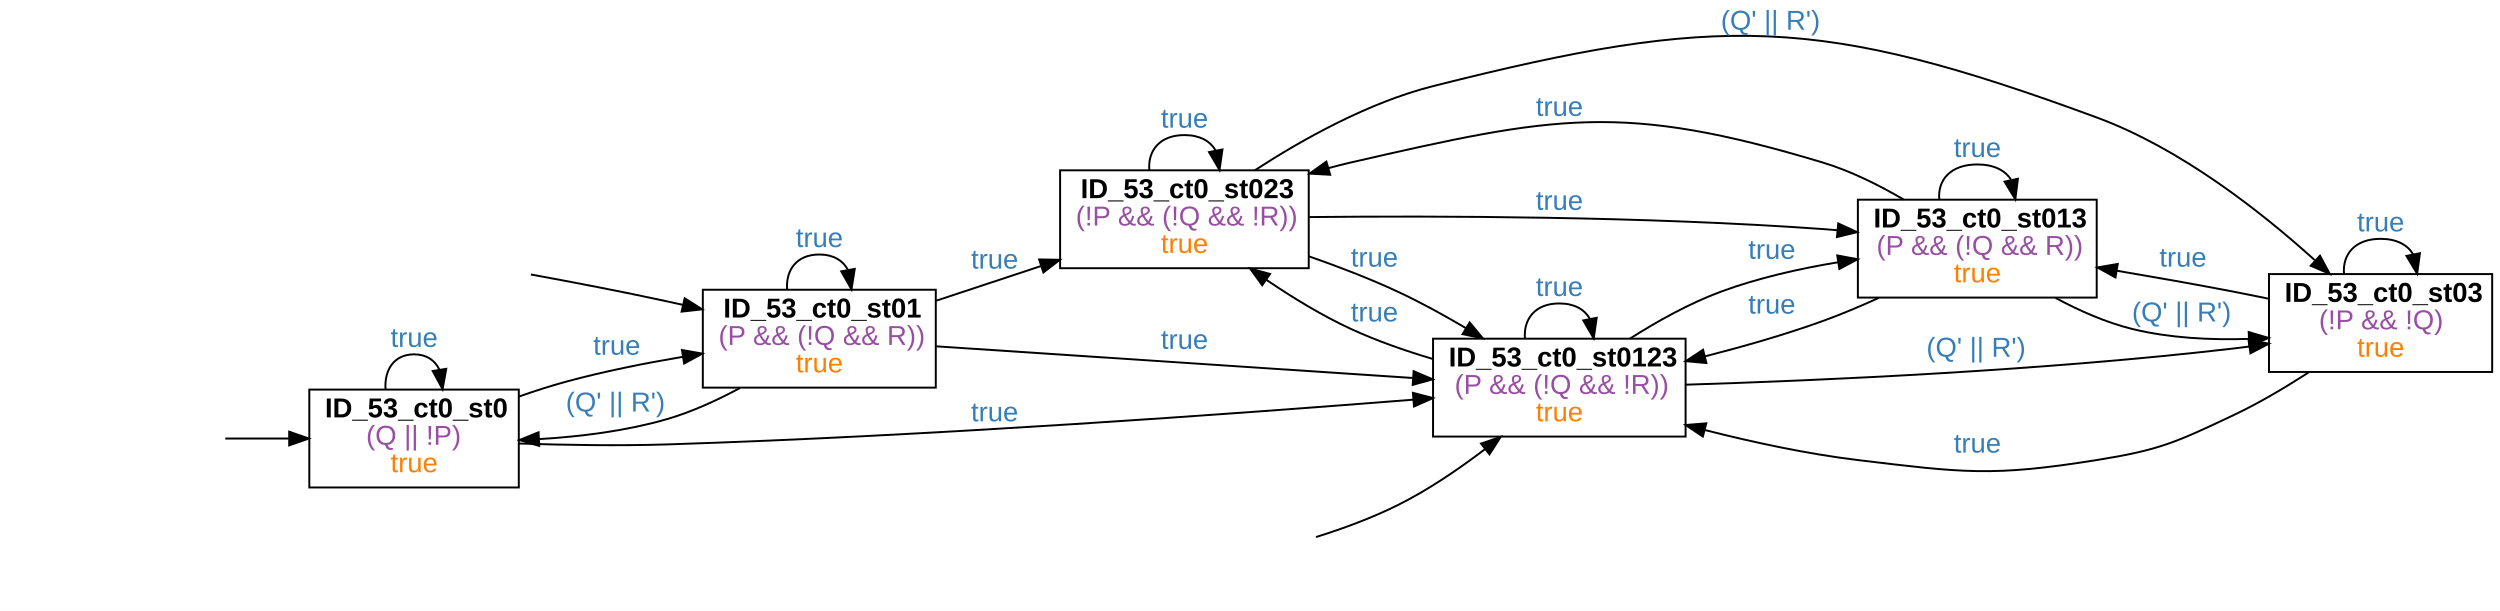
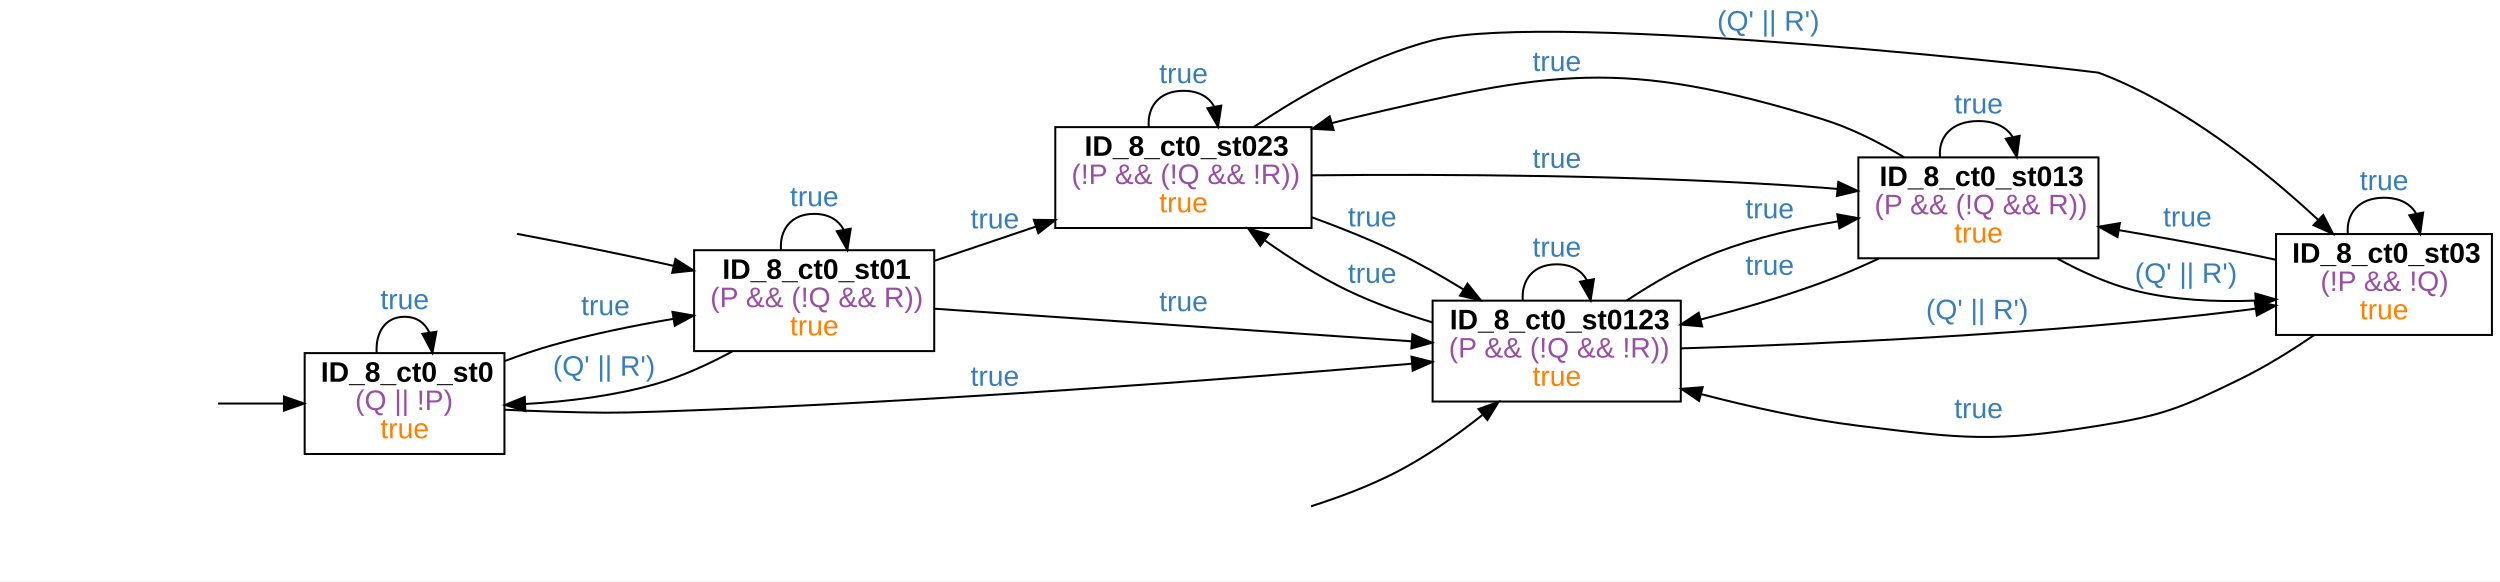
- <svg xmlns="http://www.w3.org/2000/svg" width="1277pt" height="312pt" viewBox="0.00 0.00 1277.00 312.00">
-   <g id="graph0" class="graph" transform="scale(1 1) rotate(0) translate(4 308)">
-     <polygon fill="white" stroke="transparent" points="-4,4 -4,-308 1273,-308 1273,4 -4,4" />
+ <svg xmlns="http://www.w3.org/2000/svg" width="1239pt" height="288pt" viewBox="0.00 0.00 1239.00 288.00">
+   <g id="graph0" class="graph" transform="scale(1 1) rotate(0) translate(4 284)">
+     <polygon fill="white" stroke="transparent" points="-4,4 -4,-284 1235,-284 1235,4 -4,4" />
    <g id="node2" class="node">
-       <polygon fill="none" stroke="black" points="261,-109 154,-109 154,-59 261,-59 261,-109" />
-       <text text-anchor="start" x="162" y="-94.8" font-family="arial" font-weight="bold" font-size="14.00">ID_53_ct0_st0</text>
-       <text text-anchor="start" x="183" y="-80.8" font-family="arial" font-size="14.00" fill="#984ea3">(Q || !P)</text>
-       <text text-anchor="start" x="195.5" y="-66.8" font-family="arial" font-size="14.00" fill="#ff7f00">true</text>
+       <polygon fill="none" stroke="black" points="246,-109 147,-109 147,-59 246,-59 246,-109" />
+       <text text-anchor="start" x="155" y="-94.8" font-family="arial" font-weight="bold" font-size="14.00">ID_8_ct0_st0</text>
+       <text text-anchor="start" x="172" y="-80.8" font-family="arial" font-size="14.00" fill="#984ea3">(Q || !P)</text>
+       <text text-anchor="start" x="184.5" y="-66.8" font-family="arial" font-size="14.00" fill="#ff7f00">true</text>
    </g>
    <g id="edge1" class="edge">
-       <path fill="none" stroke="black" d="M111.08,-84C121.62,-84 132.74,-84 143.52,-84" />
-       <polygon fill="black" stroke="black" points="143.72,-87.5 153.72,-84 143.72,-80.5 143.72,-87.5" />
+       <path fill="none" stroke="black" d="M104.04,-84C114.57,-84 125.75,-84 136.53,-84" />
+       <polygon fill="black" stroke="black" points="136.72,-87.5 146.72,-84 136.72,-80.5 136.72,-87.5" />
    </g>
    <g id="edge4" class="edge">
-       <path fill="none" stroke="black" d="M192.93,-109.18C192.28,-118.91 197.14,-127 207.5,-127 213.97,-127 218.3,-123.84 220.47,-119.09" />
-       <polygon fill="black" stroke="black" points="223.94,-119.6 222.07,-109.18 217.03,-118.49 223.94,-119.6" />
-       <text text-anchor="start" x="195.5" y="-130.8" font-family="arial" font-size="14.00" fill="#377eb8">true</text>
+       <path fill="none" stroke="black" d="M182.68,-109.18C182.06,-118.91 186.67,-127 196.5,-127 202.64,-127 206.75,-123.84 208.81,-119.09" />
+       <polygon fill="black" stroke="black" points="212.27,-119.59 210.32,-109.18 205.35,-118.53 212.27,-119.59" />
+       <text text-anchor="start" x="184.5" y="-130.8" font-family="arial" font-size="14.00" fill="#377eb8">true</text>
    </g>
    <g id="node4" class="node">
-       <polygon fill="none" stroke="black" points="474,-160 355,-160 355,-110 474,-110 474,-160" />
-       <text text-anchor="start" x="365.5" y="-145.8" font-family="arial" font-weight="bold" font-size="14.00">ID_53_ct0_st01</text>
-       <text text-anchor="start" x="363" y="-131.8" font-family="arial" font-size="14.00" fill="#984ea3">(P &amp;&amp; (!Q &amp;&amp; R))</text>
-       <text text-anchor="start" x="402.5" y="-117.8" font-family="arial" font-size="14.00" fill="#ff7f00">true</text>
+       <polygon fill="none" stroke="black" points="459,-160 340,-160 340,-110 459,-110 459,-160" />
+       <text text-anchor="start" x="354" y="-145.8" font-family="arial" font-weight="bold" font-size="14.00">ID_8_ct0_st01</text>
+       <text text-anchor="start" x="348" y="-131.8" font-family="arial" font-size="14.00" fill="#984ea3">(P &amp;&amp; (!Q &amp;&amp; R))</text>
+       <text text-anchor="start" x="387.5" y="-117.8" font-family="arial" font-size="14.00" fill="#ff7f00">true</text>
    </g>
    <g id="edge5" class="edge">
-       <path fill="none" stroke="black" d="M261.15,-105.47C269.06,-108.25 277.19,-110.87 285,-113 304.15,-118.22 325.27,-122.44 344.75,-125.74" />
-       <polygon fill="black" stroke="black" points="344.33,-129.22 354.77,-127.38 345.47,-122.31 344.33,-129.22" />
-       <text text-anchor="start" x="299" y="-126.8" font-family="arial" font-size="14.00" fill="#377eb8">true</text>
+       <path fill="none" stroke="black" d="M246.15,-105.08C254.03,-108.02 262.17,-110.79 270,-113 289.11,-118.39 310.2,-122.67 329.69,-125.97" />
+       <polygon fill="black" stroke="black" points="329.28,-129.45 339.71,-127.6 330.4,-122.54 329.28,-129.45" />
+       <text text-anchor="start" x="284" y="-127.8" font-family="arial" font-size="14.00" fill="#377eb8">true</text>
    </g>
    <g id="node6" class="node">
-       <polygon fill="none" stroke="black" points="857,-135 728,-135 728,-85 857,-85 857,-135" />
-       <text text-anchor="start" x="736" y="-120.8" font-family="arial" font-weight="bold" font-size="14.00">ID_53_ct0_st0123</text>
-       <text text-anchor="start" x="739" y="-106.8" font-family="arial" font-size="14.00" fill="#984ea3">(P &amp;&amp; (!Q &amp;&amp; !R))</text>
-       <text text-anchor="start" x="780.5" y="-92.8" font-family="arial" font-size="14.00" fill="#ff7f00">true</text>
+       <polygon fill="none" stroke="black" points="829,-135 706,-135 706,-85 829,-85 829,-135" />
+       <text text-anchor="start" x="714.5" y="-120.8" font-family="arial" font-weight="bold" font-size="14.00">ID_8_ct0_st0123</text>
+       <text text-anchor="start" x="714" y="-106.8" font-family="arial" font-size="14.00" fill="#984ea3">(P &amp;&amp; (!Q &amp;&amp; !R))</text>
+       <text text-anchor="start" x="755.5" y="-92.8" font-family="arial" font-size="14.00" fill="#ff7f00">true</text>
    </g>
    <g id="edge6" class="edge">
-       <path fill="none" stroke="black" d="M261.02,-81.46C284.3,-80.68 312.02,-80.2 337,-81 471.5,-85.29 628.04,-96.69 717.87,-103.85" />
-       <polygon fill="black" stroke="black" points="717.71,-107.35 727.96,-104.66 718.27,-100.37 717.71,-107.35" />
-       <text text-anchor="start" x="492" y="-92.8" font-family="arial" font-size="14.00" fill="#377eb8">true</text>
+       <path fill="none" stroke="black" d="M246.23,-80.94C254.17,-80.55 262.31,-80.21 270,-80 293.1,-79.36 298.9,-79.22 322,-80 454.17,-84.46 608.07,-96.34 695.72,-103.75" />
+       <polygon fill="black" stroke="black" points="695.55,-107.24 705.81,-104.6 696.14,-100.27 695.55,-107.24" />
+       <text text-anchor="start" x="477" y="-92.8" font-family="arial" font-size="14.00" fill="#377eb8">true</text>
    </g>
    <g id="edge2" class="edge">
-       <path fill="none" stroke="black" d="M267.18,-167.79C289.14,-163.77 314.27,-158.94 337,-154 339.61,-153.43 342.26,-152.84 344.93,-152.24" />
-       <polygon fill="black" stroke="black" points="345.74,-155.64 354.69,-149.98 344.16,-148.82 345.74,-155.64" />
+       <path fill="none" stroke="black" d="M252.17,-168.11C273.95,-164 299.21,-159.02 322,-154 324.6,-153.43 327.25,-152.83 329.93,-152.22" />
+       <polygon fill="black" stroke="black" points="330.74,-155.62 339.68,-149.94 329.15,-148.8 330.74,-155.62" />
    </g>
    <g id="edge7" class="edge">
-       <path fill="none" stroke="black" d="M373.95,-109.8C362.45,-103.6 349.58,-97.68 337,-94 316.15,-87.89 292.62,-84.98 271.46,-83.72" />
-       <polygon fill="black" stroke="black" points="271.43,-80.21 261.28,-83.22 271.1,-87.21 271.43,-80.21" />
-       <text text-anchor="start" x="285" y="-97.8" font-family="arial" font-size="14.00" fill="#377eb8">(Q' || R')</text>
+       <path fill="none" stroke="black" d="M358.94,-109.82C347.44,-103.62 334.58,-97.7 322,-94 301.08,-87.85 277.39,-84.99 256.33,-83.78" />
+       <polygon fill="black" stroke="black" points="256.38,-80.28 246.23,-83.31 256.06,-87.27 256.38,-80.28" />
+       <text text-anchor="start" x="270" y="-97.8" font-family="arial" font-size="14.00" fill="#377eb8">(Q' || R')</text>
    </g>
    <g id="edge9" class="edge">
-       <path fill="none" stroke="black" d="M398.06,-160.18C397.33,-169.91 402.81,-178 414.5,-178 421.8,-178 426.68,-174.84 429.14,-170.09" />
-       <polygon fill="black" stroke="black" points="432.6,-170.64 430.94,-160.18 425.71,-169.39 432.6,-170.64" />
-       <text text-anchor="start" x="402.5" y="-181.8" font-family="arial" font-size="14.00" fill="#377eb8">true</text>
+       <path fill="none" stroke="black" d="M383.06,-160.18C382.33,-169.91 387.81,-178 399.5,-178 406.8,-178 411.68,-174.84 414.14,-170.09" />
+       <polygon fill="black" stroke="black" points="417.6,-170.64 415.94,-160.18 410.71,-169.39 417.6,-170.64" />
+       <text text-anchor="start" x="387.5" y="-181.8" font-family="arial" font-size="14.00" fill="#377eb8">true</text>
    </g>
    <g id="edge10" class="edge">
-       <path fill="none" stroke="black" d="M474.25,-131.09C539.9,-126.73 646.32,-119.65 717.57,-114.92" />
-       <polygon fill="black" stroke="black" points="718.08,-118.39 727.82,-114.23 717.61,-111.41 718.08,-118.39" />
-       <text text-anchor="start" x="589" y="-129.8" font-family="arial" font-size="14.00" fill="#377eb8">true</text>
+       <path fill="none" stroke="black" d="M459.3,-130.98C523.6,-126.59 626.61,-119.56 695.4,-114.86" />
+       <polygon fill="black" stroke="black" points="695.97,-118.33 705.71,-114.15 695.49,-111.34 695.97,-118.33" />
+       <text text-anchor="start" x="570.5" y="-129.8" font-family="arial" font-size="14.00" fill="#377eb8">true</text>
    </g>
    <g id="node7" class="node">
-       <polygon fill="none" stroke="black" points="664.5,-221 537.5,-221 537.5,-171 664.5,-171 664.5,-221" />
-       <text text-anchor="start" x="548" y="-206.8" font-family="arial" font-weight="bold" font-size="14.00">ID_53_ct0_st023</text>
-       <text text-anchor="start" x="545.5" y="-192.8" font-family="arial" font-size="14.00" fill="#984ea3">(!P &amp;&amp; (!Q &amp;&amp; !R))</text>
-       <text text-anchor="start" x="589" y="-178.8" font-family="arial" font-size="14.00" fill="#ff7f00">true</text>
+       <polygon fill="none" stroke="black" points="646,-221 519,-221 519,-171 646,-171 646,-221" />
+       <text text-anchor="start" x="533.5" y="-206.8" font-family="arial" font-weight="bold" font-size="14.00">ID_8_ct0_st023</text>
+       <text text-anchor="start" x="527" y="-192.8" font-family="arial" font-size="14.00" fill="#984ea3">(!P &amp;&amp; (!Q &amp;&amp; !R))</text>
+       <text text-anchor="start" x="570.5" y="-178.8" font-family="arial" font-size="14.00" fill="#ff7f00">true</text>
    </g>
    <g id="edge8" class="edge">
-       <path fill="none" stroke="black" d="M474.13,-154.38C491.14,-160.01 509.91,-166.21 527.64,-172.08" />
-       <polygon fill="black" stroke="black" points="526.78,-175.48 537.38,-175.3 528.98,-168.83 526.78,-175.48" />
-       <text text-anchor="start" x="492" y="-170.8" font-family="arial" font-size="14.00" fill="#377eb8">true</text>
+       <path fill="none" stroke="black" d="M459.27,-154.8C475.23,-160.18 492.7,-166.07 509.31,-171.67" />
+       <polygon fill="black" stroke="black" points="508.38,-175.05 518.98,-174.93 510.62,-168.42 508.38,-175.05" />
+       <text text-anchor="start" x="477" y="-170.8" font-family="arial" font-size="14.00" fill="#377eb8">true</text>
    </g>
    <g id="edge3" class="edge">
-       <path fill="none" stroke="black" d="M668.21,-33.67C682.35,-38.09 696.95,-43.51 710,-50 725.5,-57.71 741.15,-68.37 754.53,-78.58" />
-       <polygon fill="black" stroke="black" points="752.51,-81.44 762.55,-84.84 756.82,-75.92 752.51,-81.44" />
+       <path fill="none" stroke="black" d="M645.72,-33.08C660,-37.62 674.84,-43.23 688,-50 702.89,-57.66 717.84,-68.2 730.64,-78.31" />
+       <polygon fill="black" stroke="black" points="728.74,-81.28 738.71,-84.86 733.15,-75.84 728.74,-81.28" />
    </g>
    <g id="edge25" class="edge">
-       <path fill="none" stroke="black" d="M774.94,-135.18C774.16,-144.91 780.02,-153 792.5,-153 800.3,-153 805.51,-149.84 808.14,-145.09" />
-       <polygon fill="black" stroke="black" points="811.59,-145.66 810.06,-135.18 804.72,-144.33 811.59,-145.66" />
-       <text text-anchor="start" x="780.5" y="-156.8" font-family="arial" font-size="14.00" fill="#377eb8">true</text>
+       <path fill="none" stroke="black" d="M750.69,-135.18C749.94,-144.91 755.55,-153 767.5,-153 774.97,-153 779.96,-149.84 782.47,-145.09" />
+       <polygon fill="black" stroke="black" points="785.93,-145.65 784.31,-135.18 779.04,-144.37 785.93,-145.65" />
+       <text text-anchor="start" x="755.5" y="-156.8" font-family="arial" font-size="14.00" fill="#377eb8">true</text>
    </g>
    <g id="edge23" class="edge">
-       <path fill="none" stroke="black" d="M727.86,-124.64C713.78,-128.83 699.14,-133.93 686,-140 671.25,-146.81 656.17,-156.03 642.93,-165.02" />
-       <polygon fill="black" stroke="black" points="640.73,-162.29 634.52,-170.87 644.73,-168.04 640.73,-162.29" />
-       <text text-anchor="start" x="686" y="-143.8" font-family="arial" font-size="14.00" fill="#377eb8">true</text>
+       <path fill="none" stroke="black" d="M705.94,-124.21C691.85,-128.47 677.13,-133.72 664,-140 649.9,-146.75 635.56,-155.86 622.96,-164.77" />
+       <polygon fill="black" stroke="black" points="620.59,-162.17 614.55,-170.87 624.7,-167.83 620.59,-162.17" />
+       <text text-anchor="start" x="664" y="-143.8" font-family="arial" font-size="14.00" fill="#377eb8">true</text>
    </g>
    <g id="node8" class="node">
-       <polygon fill="none" stroke="black" points="1269,-168 1155,-168 1155,-118 1269,-118 1269,-168" />
-       <text text-anchor="start" x="1163" y="-153.8" font-family="arial" font-weight="bold" font-size="14.00">ID_53_ct0_st03</text>
-       <text text-anchor="start" x="1180.5" y="-139.8" font-family="arial" font-size="14.00" fill="#984ea3">(!P &amp;&amp; !Q)</text>
-       <text text-anchor="start" x="1200" y="-125.8" font-family="arial" font-size="14.00" fill="#ff7f00">true</text>
+       <polygon fill="none" stroke="black" points="1231,-168 1124,-168 1124,-118 1231,-118 1231,-168" />
+       <text text-anchor="start" x="1132" y="-153.8" font-family="arial" font-weight="bold" font-size="14.00">ID_8_ct0_st03</text>
+       <text text-anchor="start" x="1146" y="-139.8" font-family="arial" font-size="14.00" fill="#984ea3">(!P &amp;&amp; !Q)</text>
+       <text text-anchor="start" x="1165.5" y="-125.8" font-family="arial" font-size="14.00" fill="#ff7f00">true</text>
    </g>
    <g id="edge22" class="edge">
-       <path fill="none" stroke="black" d="M857,-111.5C926.09,-113.64 1039.69,-118.66 1137,-130 1139.55,-130.3 1142.15,-130.63 1144.77,-130.98" />
-       <polygon fill="black" stroke="black" points="1144.54,-134.48 1154.94,-132.45 1145.54,-127.55 1144.54,-134.48" />
-       <text text-anchor="start" x="980" y="-125.8" font-family="arial" font-size="14.00" fill="#377eb8">(Q' || R')</text>
+       <path fill="none" stroke="black" d="M829.06,-111.34C896.76,-113.37 1009.56,-118.3 1106,-130 1108.54,-130.31 1111.13,-130.65 1113.74,-131.02" />
+       <polygon fill="black" stroke="black" points="1113.45,-134.52 1123.87,-132.56 1114.51,-127.6 1113.45,-134.52" />
+       <text text-anchor="start" x="950.5" y="-125.8" font-family="arial" font-size="14.00" fill="#377eb8">(Q' || R')</text>
    </g>
    <g id="node9" class="node">
-       <polygon fill="none" stroke="black" points="1067,-206 945,-206 945,-156 1067,-156 1067,-206" />
-       <text text-anchor="start" x="953" y="-191.8" font-family="arial" font-weight="bold" font-size="14.00">ID_53_ct0_st013</text>
-       <text text-anchor="start" x="954.5" y="-177.8" font-family="arial" font-size="14.00" fill="#984ea3">(P &amp;&amp; (!Q &amp;&amp; R))</text>
-       <text text-anchor="start" x="994" y="-163.8" font-family="arial" font-size="14.00" fill="#ff7f00">true</text>
+       <polygon fill="none" stroke="black" points="1036,-206 917,-206 917,-156 1036,-156 1036,-206" />
+       <text text-anchor="start" x="927.5" y="-191.8" font-family="arial" font-weight="bold" font-size="14.00">ID_8_ct0_st013</text>
+       <text text-anchor="start" x="925" y="-177.8" font-family="arial" font-size="14.00" fill="#984ea3">(P &amp;&amp; (!Q &amp;&amp; R))</text>
+       <text text-anchor="start" x="964.5" y="-163.8" font-family="arial" font-size="14.00" fill="#ff7f00">true</text>
    </g>
    <g id="edge24" class="edge">
-       <path fill="none" stroke="black" d="M828.55,-135.01C842.43,-143.84 858.9,-153.04 875,-159 893.92,-166 915.21,-170.79 935.01,-174.06" />
-       <polygon fill="black" stroke="black" points="934.48,-177.52 944.89,-175.59 935.55,-170.6 934.48,-177.52" />
-       <text text-anchor="start" x="889" y="-175.8" font-family="arial" font-size="14.00" fill="#377eb8">true</text>
+       <path fill="none" stroke="black" d="M802.15,-135.02C815.5,-143.85 831.39,-153.05 847,-159 865.91,-166.2 887.28,-171.05 907.09,-174.32" />
+       <polygon fill="black" stroke="black" points="906.56,-177.78 916.98,-175.85 907.63,-170.86 906.56,-177.78" />
+       <text text-anchor="start" x="861" y="-175.8" font-family="arial" font-size="14.00" fill="#377eb8">true</text>
    </g>
    <g id="edge21" class="edge">
-       <path fill="none" stroke="black" d="M664.57,-177.07C679.69,-171.81 695.63,-165.69 710,-159 721.57,-153.61 733.59,-147.01 744.73,-140.41" />
-       <polygon fill="black" stroke="black" points="746.7,-143.32 753.45,-135.15 743.08,-137.32 746.7,-143.32" />
-       <text text-anchor="start" x="686" y="-171.8" font-family="arial" font-size="14.00" fill="#377eb8">true</text>
+       <path fill="none" stroke="black" d="M646.02,-176.37C660.07,-171.27 674.74,-165.39 688,-159 699.08,-153.66 710.55,-147.13 721.2,-140.6" />
+       <polygon fill="black" stroke="black" points="723.29,-143.42 729.91,-135.14 719.58,-137.48 723.29,-143.42" />
+       <text text-anchor="start" x="664" y="-171.8" font-family="arial" font-size="14.00" fill="#377eb8">true</text>
    </g>
    <g id="edge19" class="edge">
-       <path fill="none" stroke="black" d="M583.07,-221.18C582.27,-230.91 588.25,-239 601,-239 608.97,-239 614.29,-235.84 616.97,-231.09" />
-       <polygon fill="black" stroke="black" points="620.42,-231.66 618.93,-221.18 613.56,-230.31 620.42,-231.66" />
-       <text text-anchor="start" x="589" y="-242.8" font-family="arial" font-size="14.00" fill="#377eb8">true</text>
+       <path fill="none" stroke="black" d="M565.32,-221.18C564.55,-230.91 570.28,-239 582.5,-239 590.14,-239 595.24,-235.84 597.8,-231.09" />
+       <polygon fill="black" stroke="black" points="601.26,-231.65 599.68,-221.18 594.38,-230.35 601.26,-231.65" />
+       <text text-anchor="start" x="570.5" y="-242.8" font-family="arial" font-size="14.00" fill="#377eb8">true</text>
    </g>
    <g id="edge18" class="edge">
-       <path fill="none" stroke="black" d="M636.96,-221.01C661.22,-236.77 694.98,-255.66 728,-264 874.24,-300.94 925.47,-300.15 1067,-248 1109.81,-232.23 1151.07,-199.79 1178.37,-175.12" />
-       <polygon fill="black" stroke="black" points="1181.05,-177.41 1186.04,-168.06 1176.31,-172.26 1181.05,-177.41" />
-       <text text-anchor="start" x="875" y="-292.8" font-family="arial" font-size="14.00" fill="#377eb8">(Q' || R')</text>
+       <path fill="none" stroke="black" d="M617.37,-221.06C640.9,-236.85 673.72,-255.74 706,-264 765.94,-279.34 1035.09,-248.34 1036,-248 1078.03,-232.21 1118.25,-199.77 1144.81,-175.11" />
+       <polygon fill="black" stroke="black" points="1147.4,-177.47 1152.26,-168.05 1142.59,-172.39 1147.4,-177.47" />
+       <text text-anchor="start" x="847" y="-268.8" font-family="arial" font-size="14.00" fill="#377eb8">(Q' || R')</text>
    </g>
    <g id="edge20" class="edge">
-       <path fill="none" stroke="black" d="M664.7,-197.12C730.22,-197.79 835.96,-197.52 927,-191 929.5,-190.82 932.05,-190.62 934.62,-190.39" />
-       <polygon fill="black" stroke="black" points="934.98,-193.87 944.6,-189.42 934.31,-186.9 934.98,-193.87" />
-       <text text-anchor="start" x="780.5" y="-200.8" font-family="arial" font-size="14.00" fill="#377eb8">true</text>
+       <path fill="none" stroke="black" d="M646.15,-197.11C709.88,-197.74 811.45,-197.4 899,-191 901.51,-190.82 904.07,-190.61 906.65,-190.37" />
+       <polygon fill="black" stroke="black" points="907.07,-193.85 916.68,-189.38 906.38,-186.88 907.07,-193.85" />
+       <text text-anchor="start" x="755.5" y="-200.8" font-family="arial" font-size="14.00" fill="#377eb8">true</text>
    </g>
    <g id="edge13" class="edge">
-       <path fill="none" stroke="black" d="M1175.52,-117.95C1163.63,-110.25 1150.07,-102.18 1137,-96 1107.39,-82 1099.34,-78.18 1067,-73 1013.46,-64.43 998.83,-66.52 945,-73 919.25,-76.1 891.55,-82.06 866.98,-88.31" />
-       <polygon fill="black" stroke="black" points="865.81,-85 857.01,-90.9 867.57,-91.77 865.81,-85" />
-       <text text-anchor="start" x="994" y="-76.8" font-family="arial" font-size="14.00" fill="#377eb8">true</text>
+       <path fill="none" stroke="black" d="M1142.83,-117.87C1131.52,-110.16 1118.57,-102.11 1106,-96 1076.55,-81.68 1068.34,-78.18 1036,-73 983.78,-64.64 969.5,-66.56 917,-73 891.27,-76.16 863.59,-82.28 839.17,-88.65" />
+       <polygon fill="black" stroke="black" points="838.04,-85.33 829.28,-91.29 839.85,-92.1 838.04,-85.33" />
+       <text text-anchor="start" x="964.5" y="-76.8" font-family="arial" font-size="14.00" fill="#377eb8">true</text>
    </g>
    <g id="edge11" class="edge">
-       <path fill="none" stroke="black" d="M1193.32,-168.18C1192.49,-177.91 1198.72,-186 1212,-186 1220.3,-186 1225.85,-182.84 1228.63,-178.09" />
-       <polygon fill="black" stroke="black" points="1232.09,-178.68 1230.68,-168.18 1225.23,-177.26 1232.09,-178.68" />
-       <text text-anchor="start" x="1200" y="-189.8" font-family="arial" font-size="14.00" fill="#377eb8">true</text>
+       <path fill="none" stroke="black" d="M1159.57,-168.18C1158.77,-177.91 1164.75,-186 1177.5,-186 1185.47,-186 1190.79,-182.84 1193.47,-178.09" />
+       <polygon fill="black" stroke="black" points="1196.92,-178.66 1195.43,-168.18 1190.06,-177.31 1196.92,-178.66" />
+       <text text-anchor="start" x="1165.5" y="-189.8" font-family="arial" font-size="14.00" fill="#377eb8">true</text>
    </g>
    <g id="edge12" class="edge">
-       <path fill="none" stroke="black" d="M1154.89,-155.41C1148.86,-156.66 1142.81,-157.88 1137,-159 1117.67,-162.72 1096.65,-166.43 1077.27,-169.71" />
-       <polygon fill="black" stroke="black" points="1076.58,-166.27 1067.29,-171.38 1077.74,-173.18 1076.58,-166.27" />
-       <text text-anchor="start" x="1099" y="-171.8" font-family="arial" font-size="14.00" fill="#377eb8">true</text>
+       <path fill="none" stroke="black" d="M1123.82,-155.28C1117.82,-156.58 1111.79,-157.85 1106,-159 1086.62,-162.85 1065.52,-166.64 1046.12,-169.95" />
+       <polygon fill="black" stroke="black" points="1045.43,-166.52 1036.15,-171.64 1046.6,-173.42 1045.43,-166.52" />
+       <text text-anchor="start" x="1068" y="-171.8" font-family="arial" font-size="14.00" fill="#377eb8">true</text>
    </g>
    <g id="edge17" class="edge">
-       <path fill="none" stroke="black" d="M955.68,-155.85C946.29,-151.57 936.45,-147.41 927,-144 907.85,-137.09 886.68,-131.02 866.94,-125.99" />
-       <polygon fill="black" stroke="black" points="867.63,-122.55 857.08,-123.53 865.93,-129.35 867.63,-122.55" />
-       <text text-anchor="start" x="889" y="-147.8" font-family="arial" font-size="14.00" fill="#377eb8">true</text>
+       <path fill="none" stroke="black" d="M927.15,-155.86C917.94,-151.58 908.28,-147.41 899,-144 879.83,-136.94 858.56,-130.75 838.86,-125.64" />
+       <polygon fill="black" stroke="black" points="839.58,-122.22 829.03,-123.15 837.86,-129 839.58,-122.22" />
+       <text text-anchor="start" x="861" y="-147.8" font-family="arial" font-size="14.00" fill="#377eb8">true</text>
    </g>
    <g id="edge15" class="edge">
-       <path fill="none" stroke="black" d="M968.43,-206.04C955.83,-213.43 941.29,-220.7 927,-225 824.44,-255.88 790.4,-248.95 686,-225 682.22,-224.13 678.37,-223.16 674.5,-222.1" />
-       <polygon fill="black" stroke="black" points="675.45,-218.73 664.87,-219.32 673.51,-225.46 675.45,-218.73" />
-       <text text-anchor="start" x="780.5" y="-248.8" font-family="arial" font-size="14.00" fill="#377eb8">true</text>
+       <path fill="none" stroke="black" d="M939.69,-206.04C927.34,-213.44 913.07,-220.7 899,-225 799.12,-255.53 765.64,-249.03 664,-225 661.38,-224.38 658.73,-223.7 656.06,-222.98" />
+       <polygon fill="black" stroke="black" points="656.95,-219.59 646.37,-220.18 655,-226.32 656.95,-219.59" />
+       <text text-anchor="start" x="755.5" y="-248.8" font-family="arial" font-size="14.00" fill="#377eb8">true</text>
    </g>
    <g id="edge14" class="edge">
-       <path fill="none" stroke="black" d="M1046,-155.8C1058.02,-149.35 1071.63,-143.3 1085,-140 1104.09,-135.29 1125.29,-134.25 1144.78,-134.9" />
-       <polygon fill="black" stroke="black" points="1144.64,-138.39 1154.8,-135.37 1144.98,-131.4 1144.64,-138.39" />
-       <text text-anchor="start" x="1085" y="-143.8" font-family="arial" font-size="14.00" fill="#377eb8">(Q' || R')</text>
+       <path fill="none" stroke="black" d="M1015.69,-155.81C1027.49,-149.35 1040.85,-143.3 1054,-140 1073.06,-135.21 1094.32,-134.27 1113.71,-135.03" />
+       <polygon fill="black" stroke="black" points="1113.78,-138.53 1123.96,-135.58 1114.16,-131.54 1113.78,-138.53" />
+       <text text-anchor="start" x="1054" y="-143.8" font-family="arial" font-size="14.00" fill="#377eb8">(Q' || R')</text>
    </g>
    <g id="edge16" class="edge">
-       <path fill="none" stroke="black" d="M986.58,-206.18C985.71,-215.91 992.19,-224 1006,-224 1014.63,-224 1020.4,-220.84 1023.3,-216.09" />
-       <polygon fill="black" stroke="black" points="1026.75,-216.69 1025.42,-206.18 1019.91,-215.22 1026.75,-216.69" />
-       <text text-anchor="start" x="994" y="-227.8" font-family="arial" font-size="14.00" fill="#377eb8">true</text>
+       <path fill="none" stroke="black" d="M957.45,-206.18C956.6,-215.91 962.95,-224 976.5,-224 984.97,-224 990.62,-220.84 993.47,-216.09" />
+       <polygon fill="black" stroke="black" points="996.92,-216.68 995.55,-206.18 990.07,-215.24 996.92,-216.68" />
+       <text text-anchor="start" x="964.5" y="-227.8" font-family="arial" font-size="14.00" fill="#377eb8">true</text>
    </g>
  </g>
</svg>
